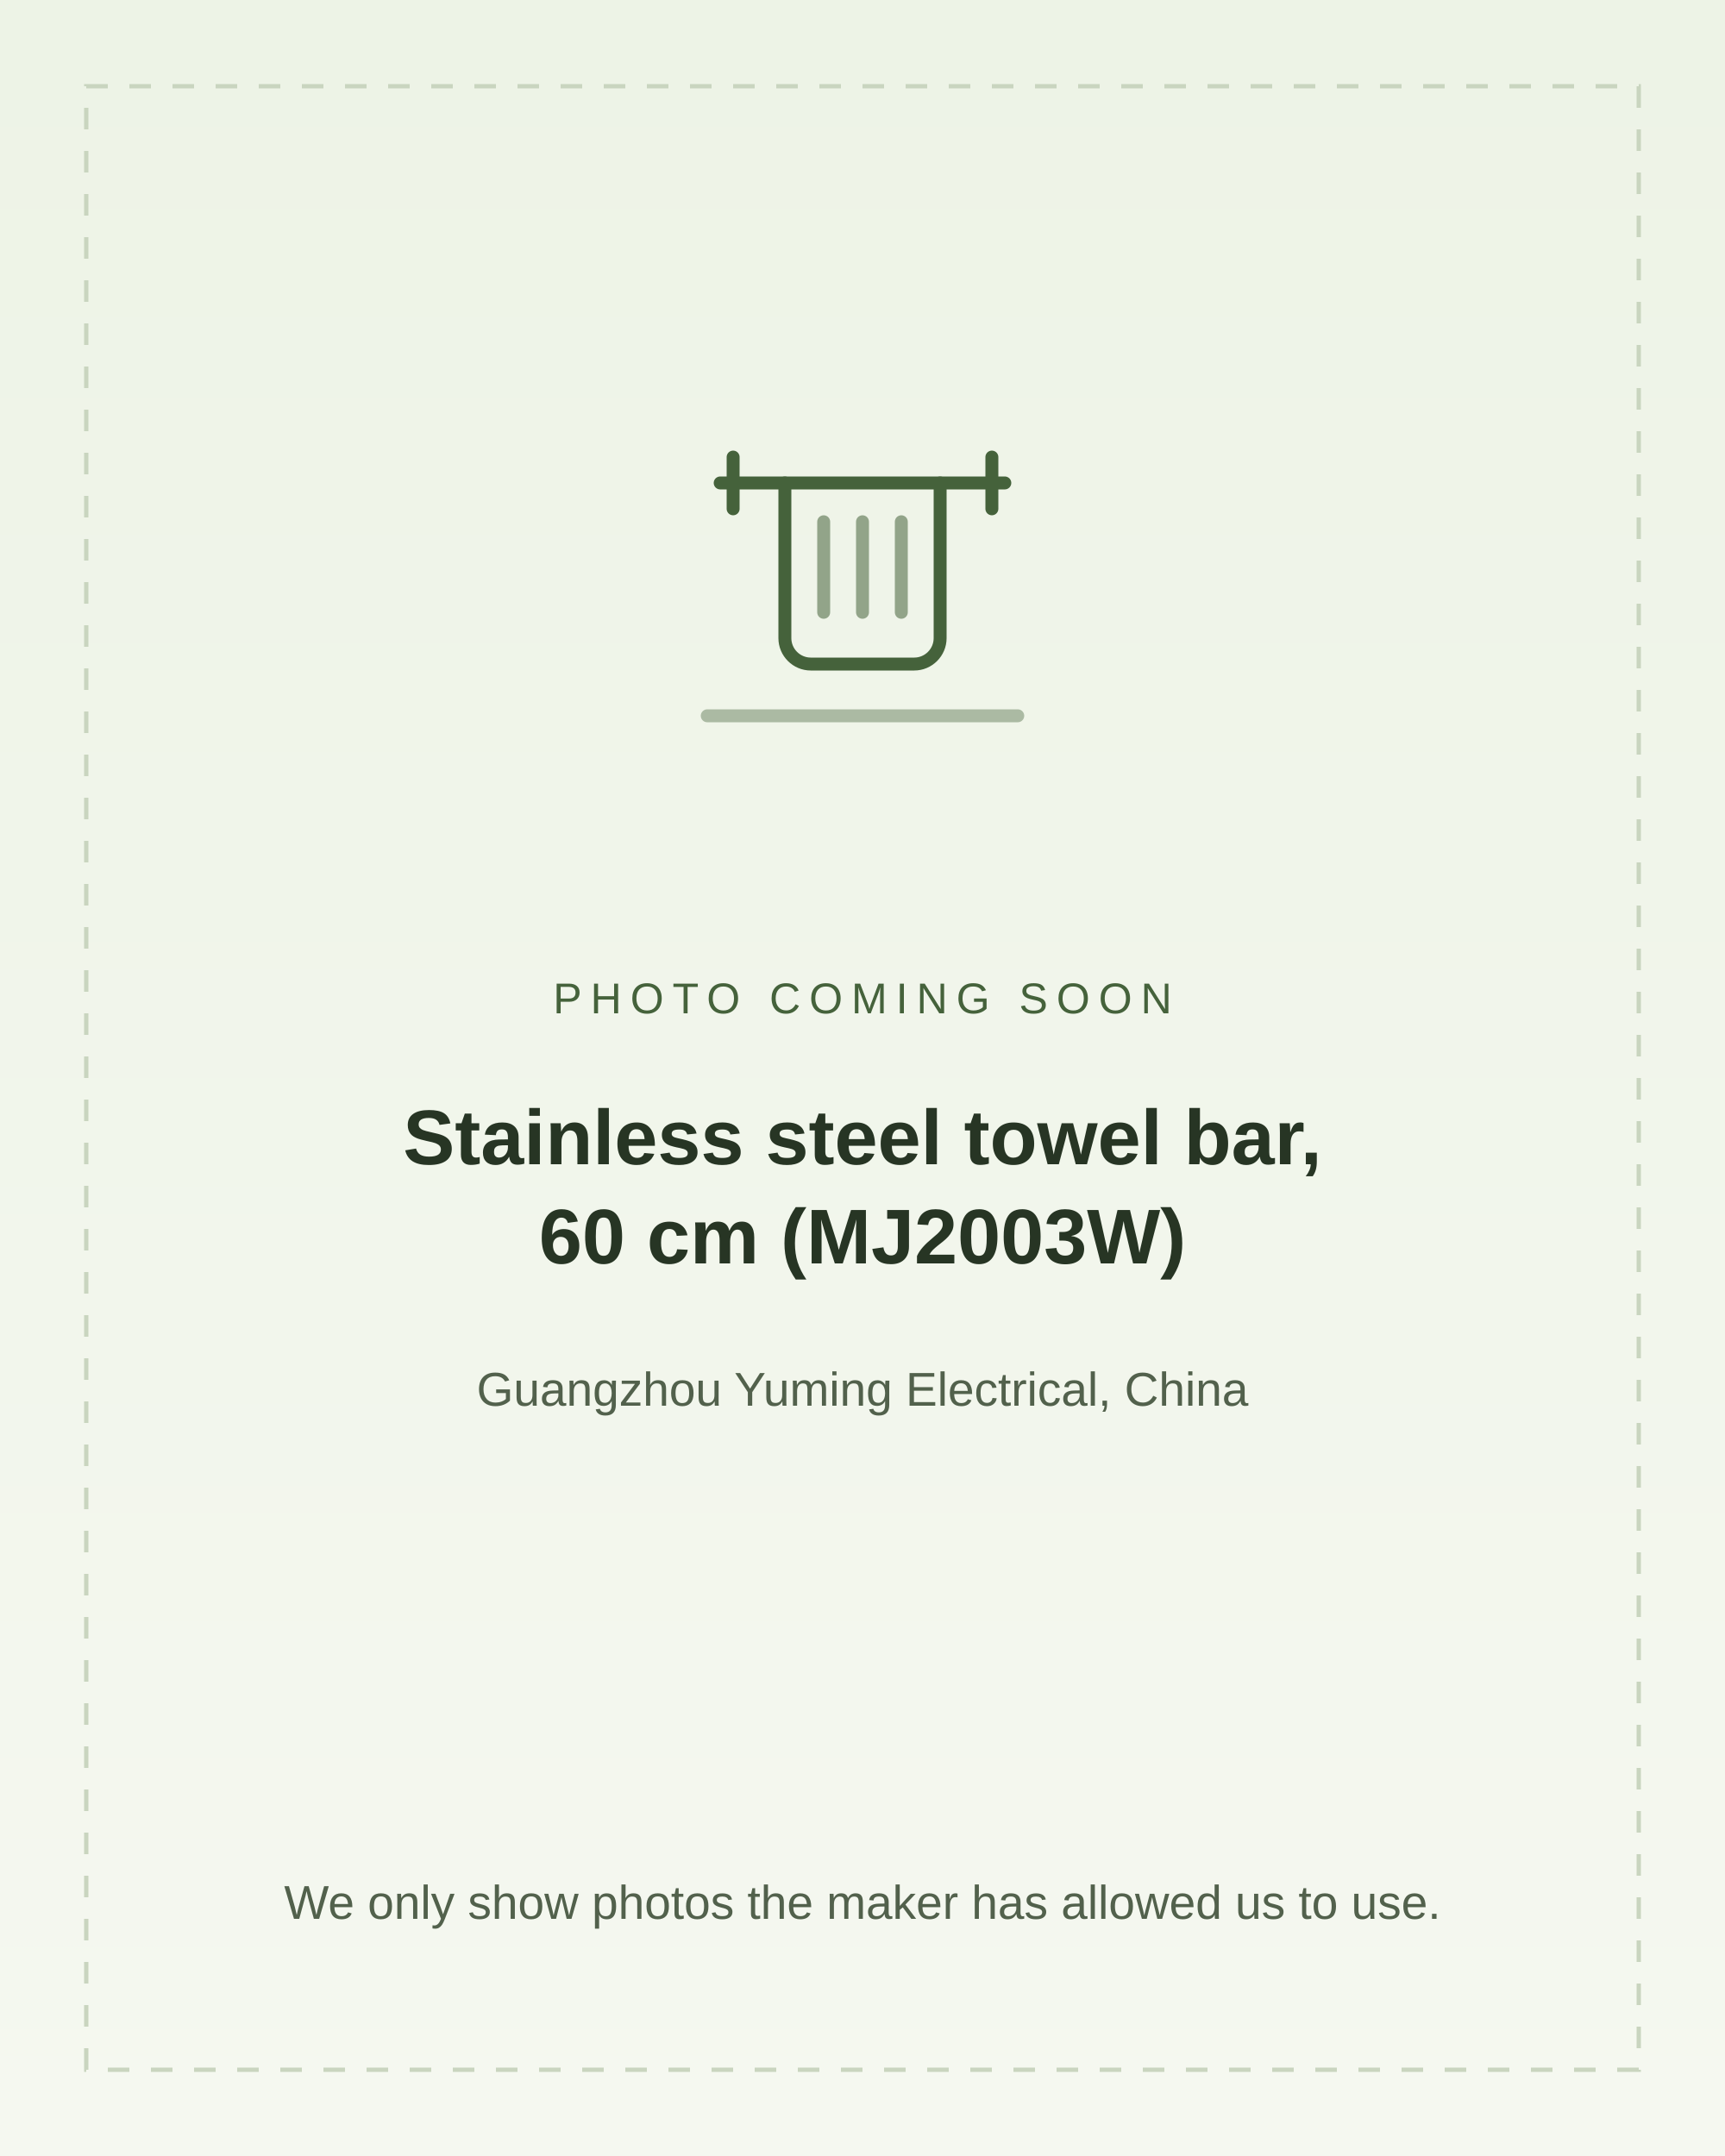
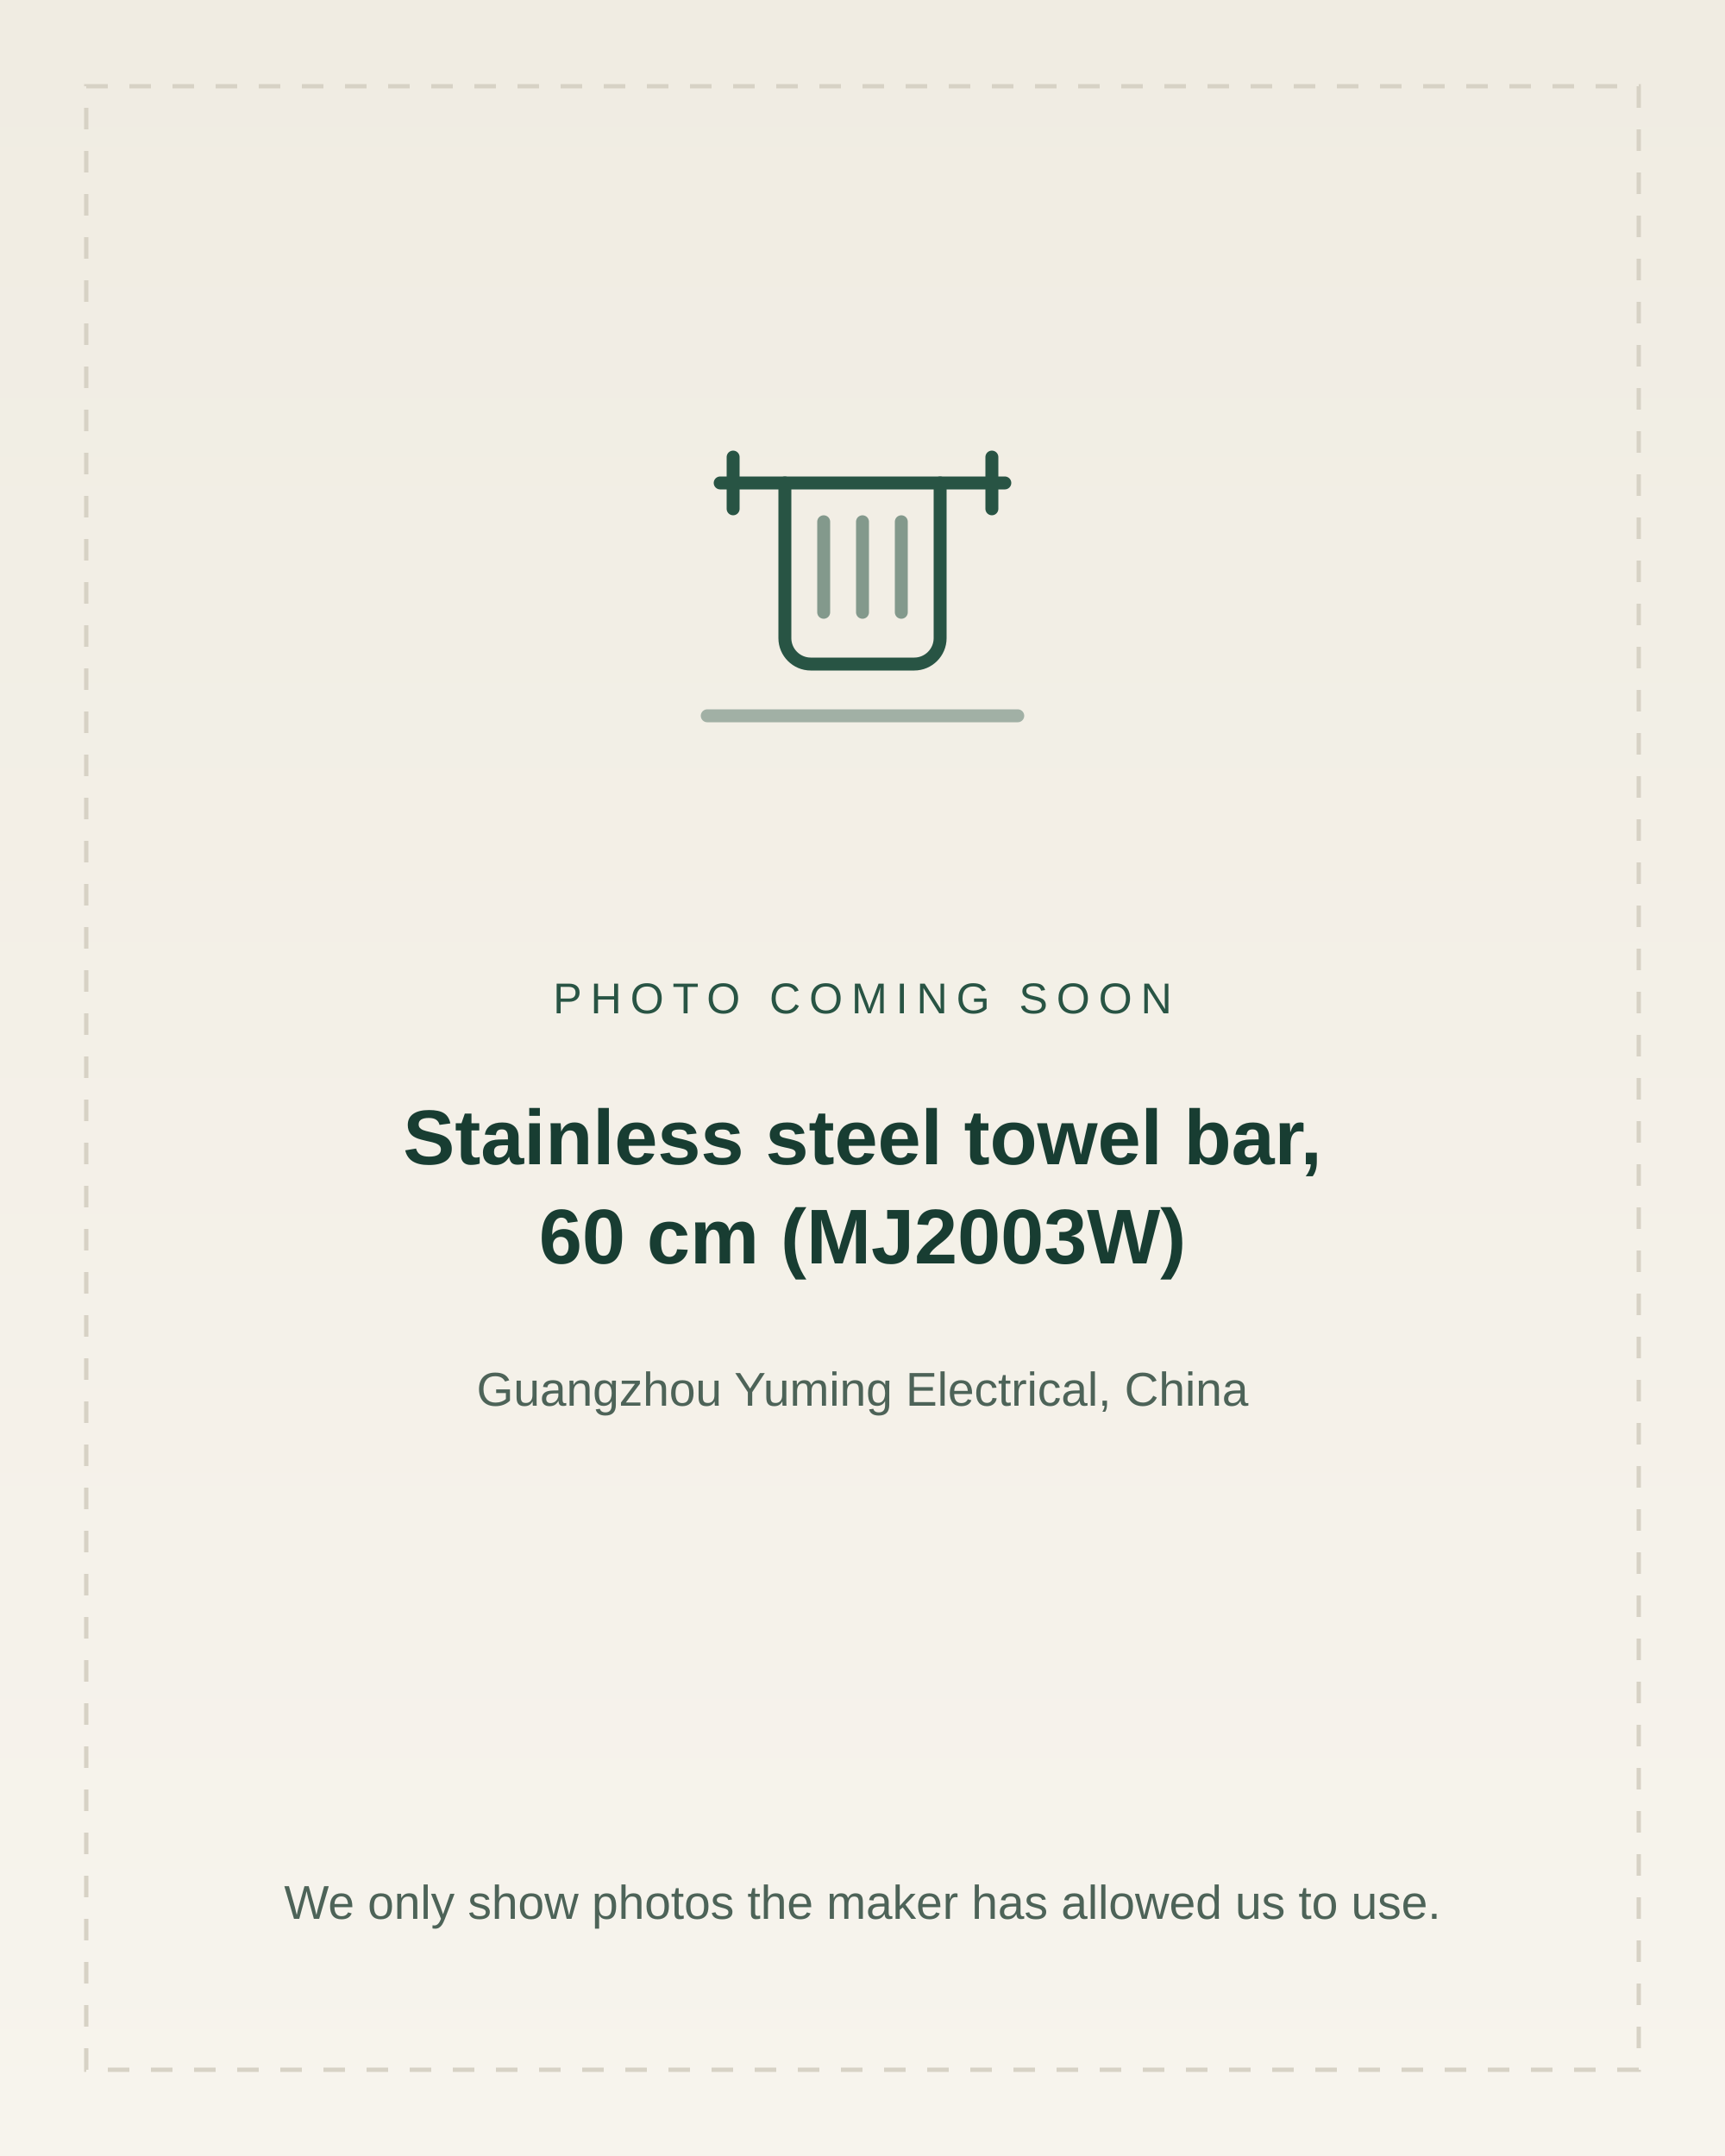
<svg xmlns="http://www.w3.org/2000/svg" viewBox="0 0 800 1000" width="800" height="1000">
  <defs>
    <linearGradient id="bg" x1="0" y1="0" x2="0" y2="1">
-       <stop offset="0" stop-color="#edf3e6" />
-       <stop offset="1" stop-color="#f5f8f0" />
+       <stop offset="0" stop-color="#f0ece2" />
+       <stop offset="1" stop-color="#f7f4ed" />
    </linearGradient>
  </defs>
  <rect width="800" height="1000" fill="url(#bg)" />
-   <rect x="40" y="40" width="720" height="920" fill="none" stroke="#c9d5bf" stroke-width="2" stroke-dasharray="10 10" />
-   <g color="#45623b" transform="translate(304 170) scale(3)">
+   <rect x="40" y="40" width="720" height="920" fill="none" stroke="#d7d2c5" stroke-width="2" stroke-dasharray="10 10" />
+   <g color="#285444" transform="translate(304 170) scale(3)">
    <g fill="none" stroke="currentColor" stroke-width="2" stroke-linecap="round" stroke-linejoin="round">
      <path d="M10 18h44" />
      <path d="M12 14v8M52 14v8" />
      <path d="M20 18v24c0 2.2 1.8 4 4 4h16c2.2 0 4-1.8 4-4V18" />
      <path d="M26 24v14M32 24v14M38 24v14" stroke-opacity=".55" />
      <path d="M8 54h48" stroke-opacity=".4" />
    </g>
  </g>
-   <text x="400" y="470" text-anchor="middle" fill="#45623b" font-family="Work Sans, Arial, sans-serif" font-size="20" letter-spacing="4">PHOTO COMING SOON</text>
-   <text x="400" y="540" text-anchor="middle" fill="#273524" font-family="Work Sans, Arial, sans-serif" font-size="36" font-weight="700">Stainless steel towel bar,</text>
-   <text x="400" y="586" text-anchor="middle" fill="#273524" font-family="Work Sans, Arial, sans-serif" font-size="36" font-weight="700">60 cm (MJ2003W)</text>
-   <text x="400" y="652" text-anchor="middle" fill="#52614c" font-family="Work Sans, Arial, sans-serif" font-size="22">Guangzhou Yuming Electrical, China</text>
-   <text x="400" y="890" text-anchor="middle" fill="#52614c" font-family="Work Sans, Arial, sans-serif" font-size="22">We only show photos the maker has allowed us to use.</text>
+   <text x="400" y="470" text-anchor="middle" fill="#285444" font-family="DM Sans, Arial, sans-serif" font-size="20" letter-spacing="4">PHOTO COMING SOON</text>
+   <text x="400" y="540" text-anchor="middle" fill="#183d32" font-family="DM Sans, Arial, sans-serif" font-size="36" font-weight="700">Stainless steel towel bar,</text>
+   <text x="400" y="586" text-anchor="middle" fill="#183d32" font-family="DM Sans, Arial, sans-serif" font-size="36" font-weight="700">60 cm (MJ2003W)</text>
+   <text x="400" y="652" text-anchor="middle" fill="#4d6358" font-family="DM Sans, Arial, sans-serif" font-size="22">Guangzhou Yuming Electrical, China</text>
+   <text x="400" y="890" text-anchor="middle" fill="#4d6358" font-family="DM Sans, Arial, sans-serif" font-size="22">We only show photos the maker has allowed us to use.</text>
</svg>
